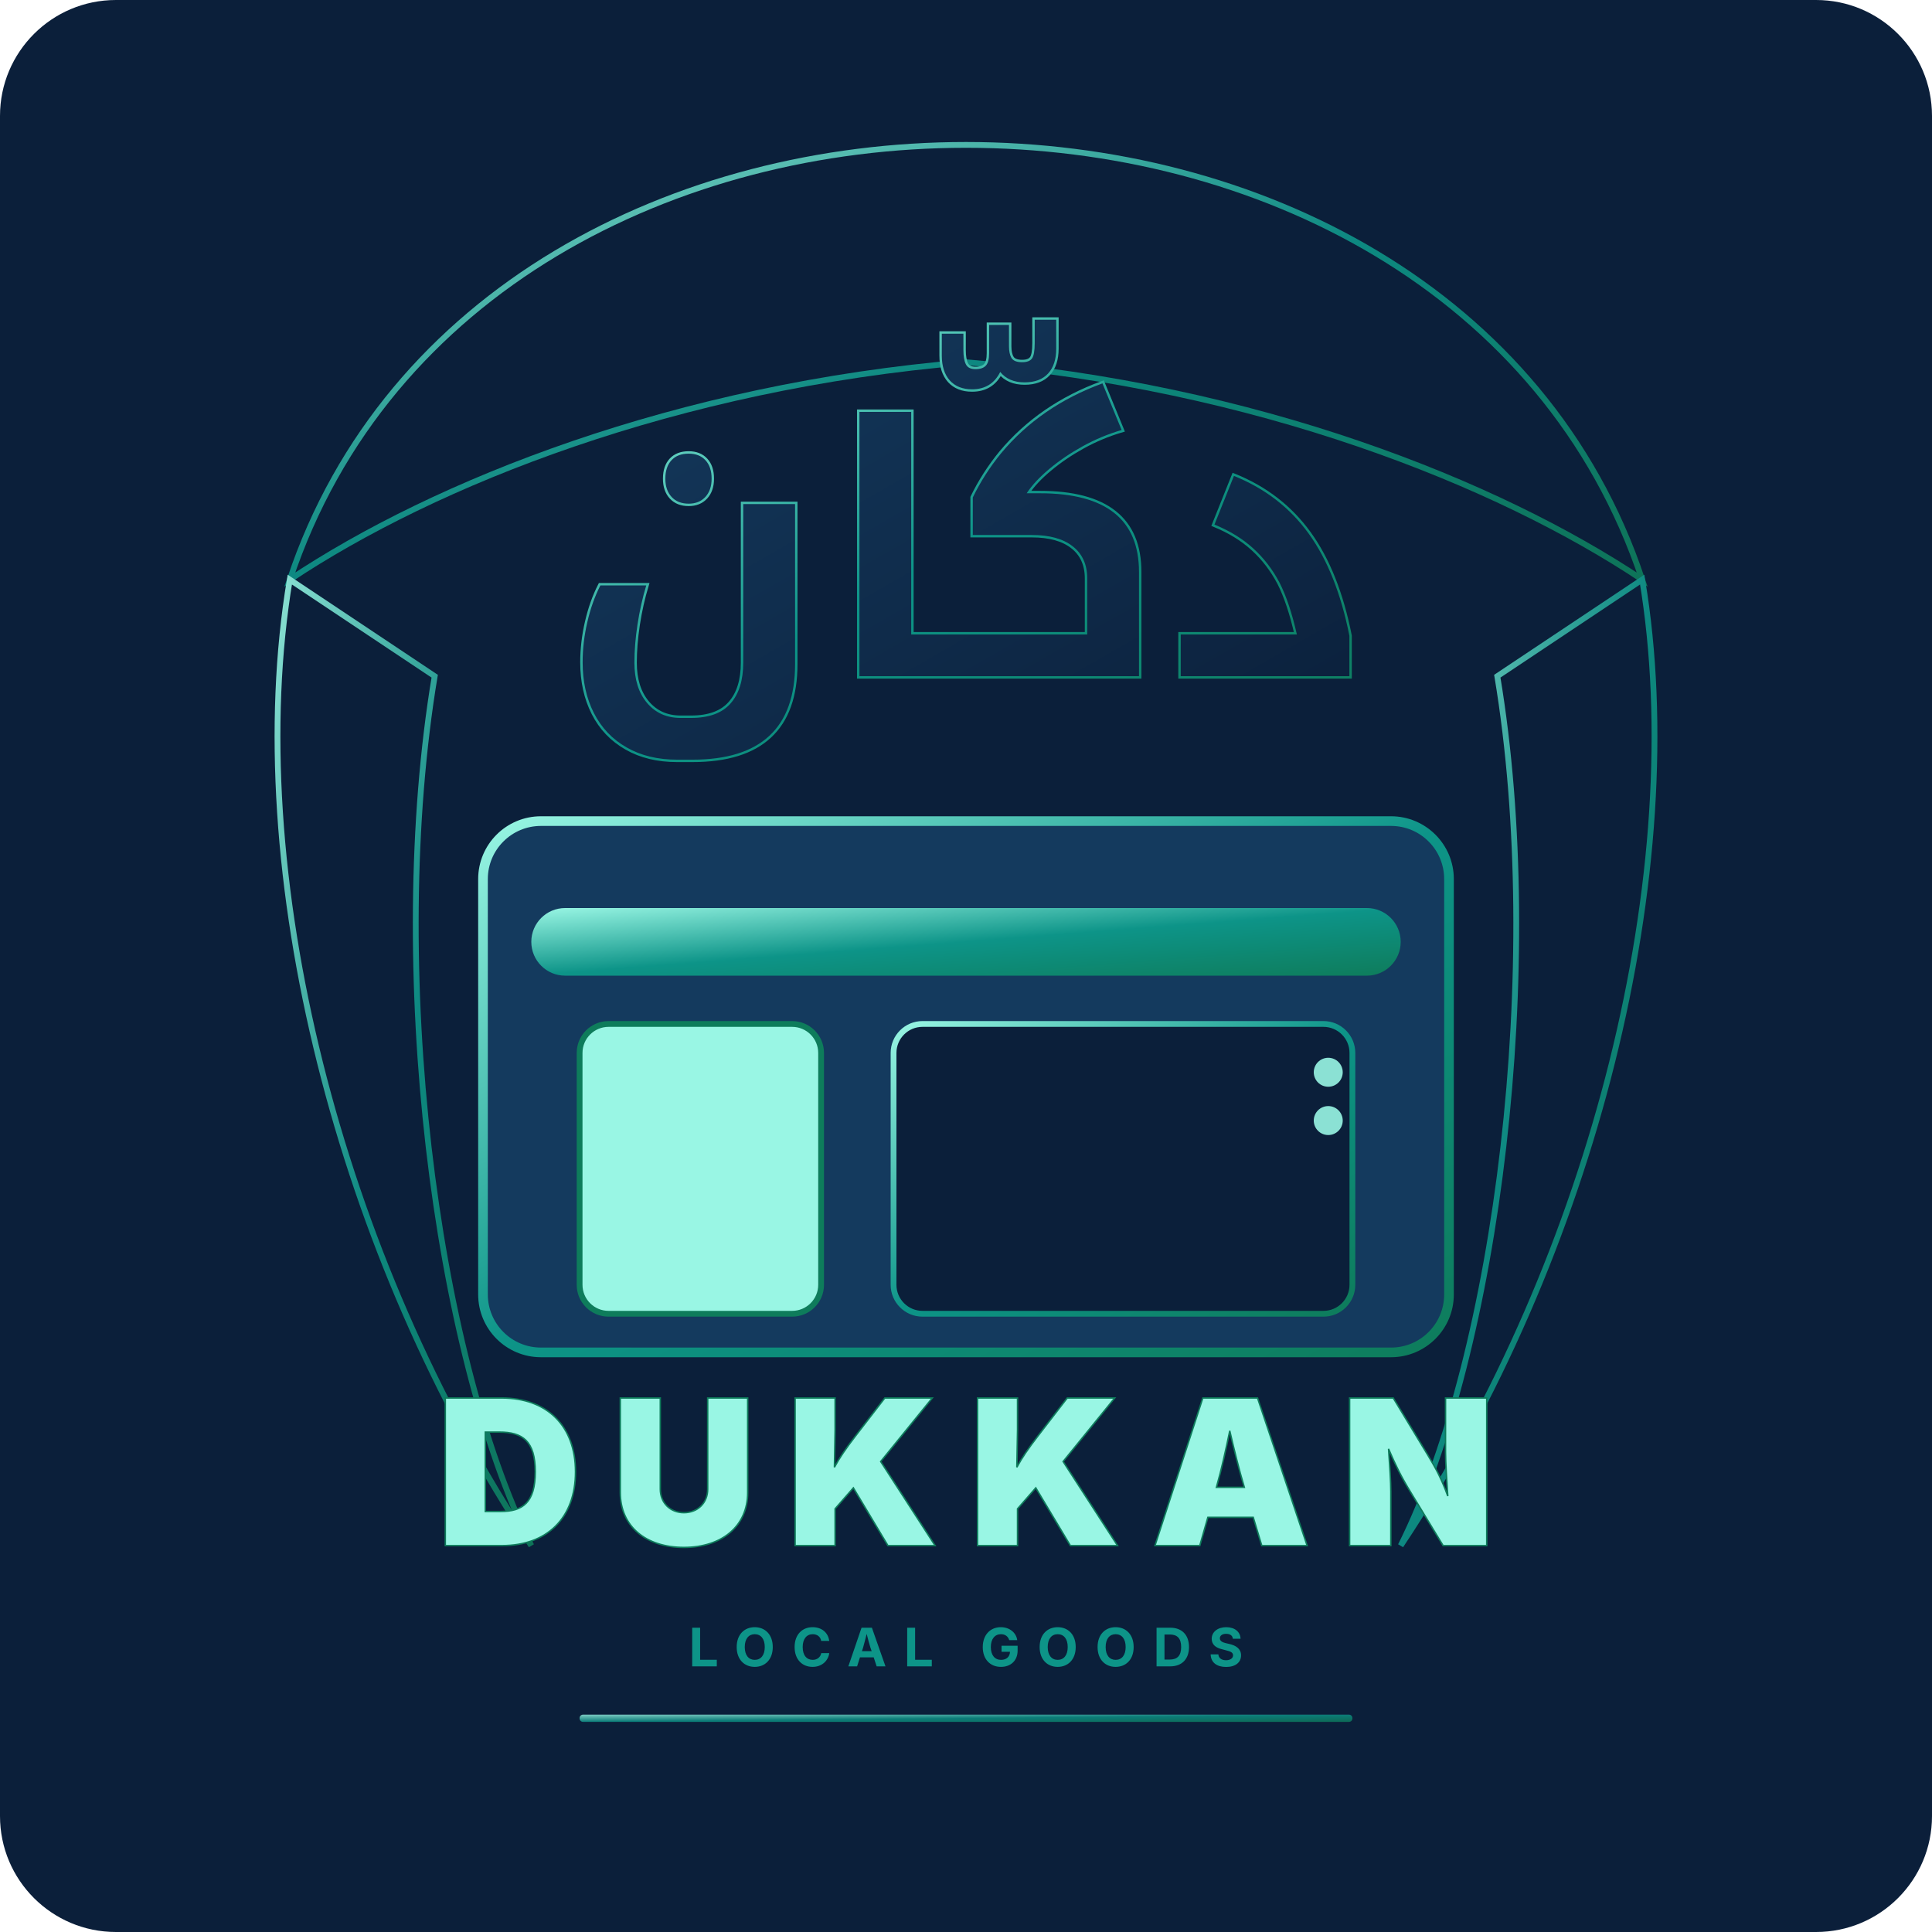
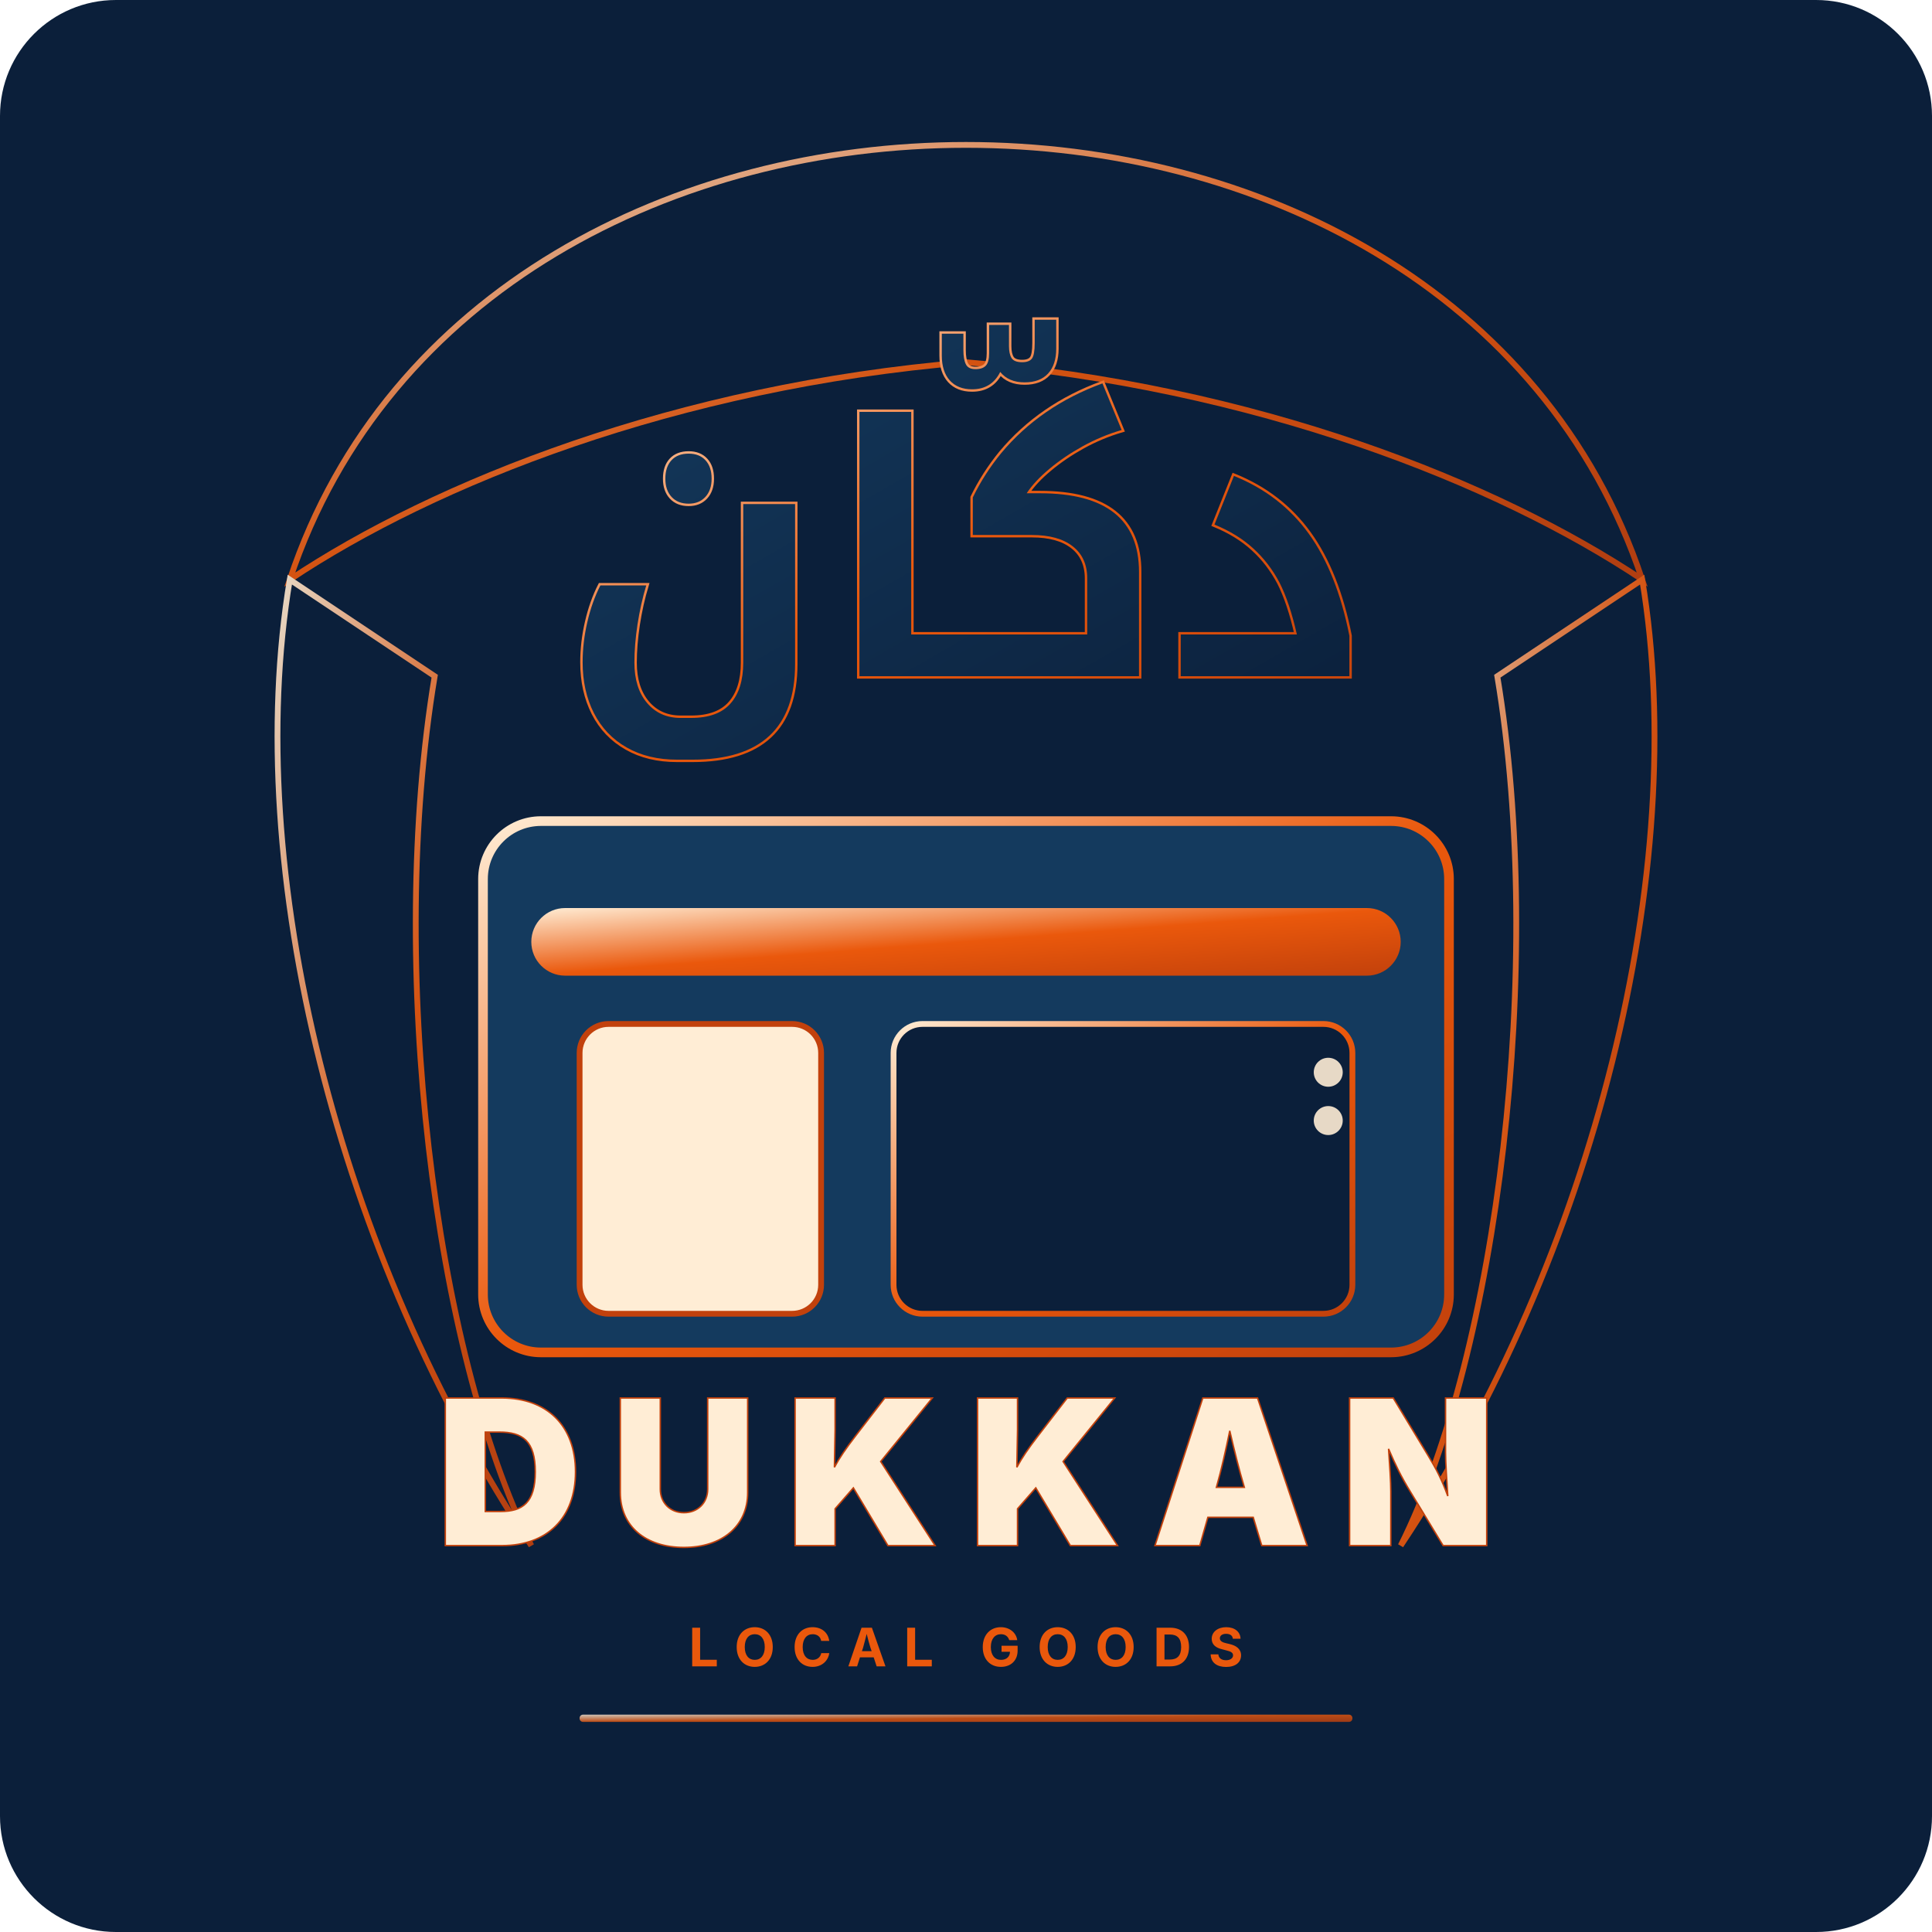
<svg xmlns="http://www.w3.org/2000/svg" viewBox="0 0 400 400" width="400" height="400">
  <defs>
    <linearGradient id="goldH" x1="0%" y1="0%" x2="100%" y2="100%">
-       <stop offset="0%" stop-color="#99F6E4" />
-       <stop offset="50%" stop-color="#0D9488" />
-       <stop offset="100%" stop-color="#0E7C5B" />
+       <stop offset="0%" stop-color="#FFEDD5" />
+       <stop offset="50%" stop-color="#EA580C" />
+       <stop offset="100%" stop-color="#C2410C" />
    </linearGradient>
    <linearGradient id="navyH" x1="0%" y1="0%" x2="100%" y2="100%">
      <stop offset="0%" stop-color="#143A5E" />
      <stop offset="100%" stop-color="#0B1F3A" />
    </linearGradient>
  </defs>
  <rect width="400" height="400" rx="24" fill="#0B1F3A" />
  <g fill="none" stroke="url(#goldH)" stroke-width="1.2" opacity="0.9">
    <path d="M200 30 C 260 30, 320 60, 340 120 C 310 100, 260 80, 200 75 C 140 80, 90 100, 60 120 C 80 60, 140 30, 200 30 Z" />
    <path d="M60 120 C 50 180, 70 260, 110 320 C 90 280, 80 200, 90 140 Z" />
    <path d="M340 120 C 350 180, 330 260, 290 320 C 310 280, 320 200, 310 140 Z" />
  </g>
  <text x="200" y="140" text-anchor="middle" font-family="Noto Kufi Arabic, sans-serif" font-size="72" font-weight="900" fill="url(#navyH)" stroke="url(#goldH)" stroke-width="1" style="paint-order: stroke fill;">دكّان</text>
  <g transform="translate(100,170)">
    <rect x="0" y="0" width="200" height="110" rx="12" fill="#143A5E" stroke="url(#goldH)" stroke-width="2" />
    <rect x="10" y="18" width="180" height="14" rx="7" fill="url(#goldH)" />
-     <rect x="20" y="42" width="50" height="60" rx="6" fill="#99F6E4" stroke="#0E7C5B" stroke-width="1.2" />
+     <rect x="20" y="42" width="50" height="60" rx="6" fill="#FFEDD5" stroke="#C2410C" stroke-width="1.2" />
    <rect x="85" y="42" width="95" height="60" rx="6" fill="#0B1F3A" stroke="url(#goldH)" stroke-width="1.2" />
-     <circle cx="175" cy="52" r="3" fill="#99F6E4" opacity="0.9" />
-     <circle cx="175" cy="62" r="3" fill="#99F6E4" opacity="0.9" />
+     <circle cx="175" cy="52" r="3" fill="#FFEDD5" opacity="0.9" />
+     <circle cx="175" cy="62" r="3" fill="#FFEDD5" opacity="0.9" />
  </g>
-   <text x="200" y="320" text-anchor="middle" font-family="Inter, sans-serif" font-size="42" font-weight="900" fill="#99F6E4" letter-spacing="0.14em" stroke="#0E7C5B" stroke-width="0.3">DUKKAN</text>
-   <text x="200" y="345" text-anchor="middle" font-family="Inter, sans-serif" font-size="11" font-weight="700" fill="#0D9488" letter-spacing="0.32em">LOCAL GOODS</text>
+   <text x="200" y="320" text-anchor="middle" font-family="Inter, sans-serif" font-size="42" font-weight="900" fill="#FFEDD5" letter-spacing="0.14em" stroke="#C2410C" stroke-width="0.3">DUKKAN</text>
+   <text x="200" y="345" text-anchor="middle" font-family="Inter, sans-serif" font-size="11" font-weight="700" fill="#EA580C" letter-spacing="0.32em">LOCAL GOODS</text>
  <rect x="120" y="355" width="160" height="1.5" rx="0.7" fill="url(#goldH)" opacity="0.8" />
</svg>
